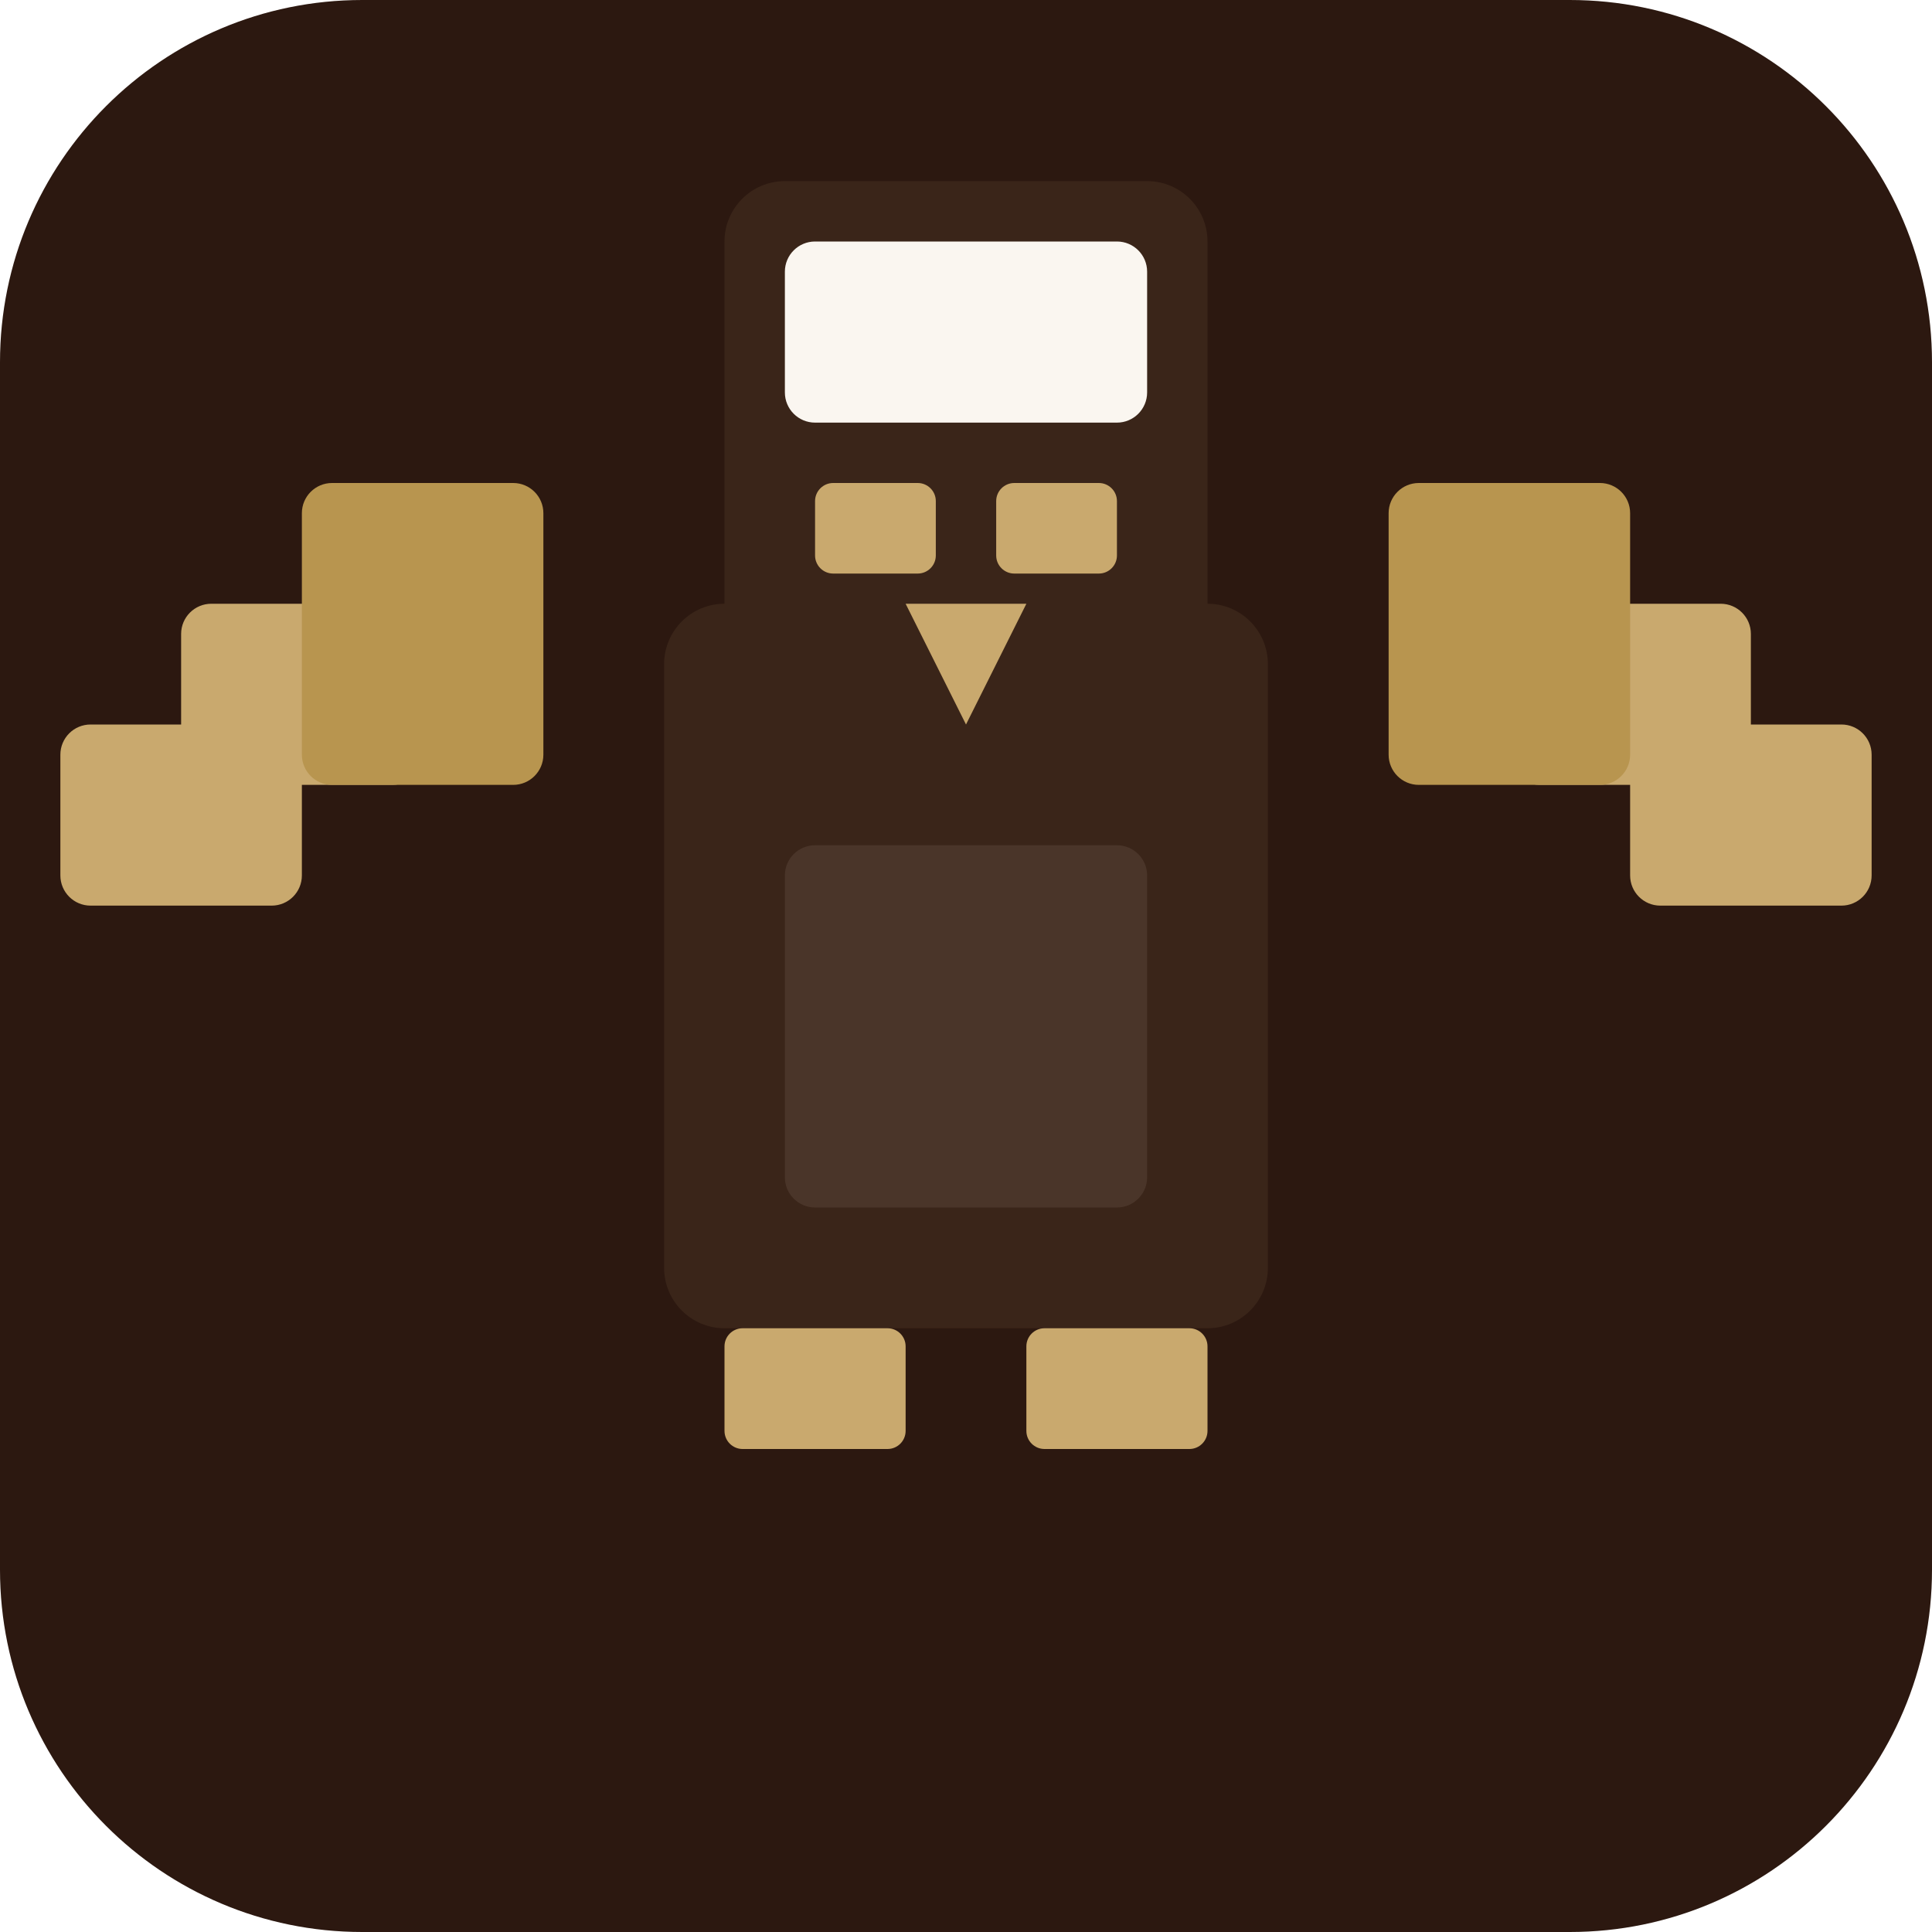
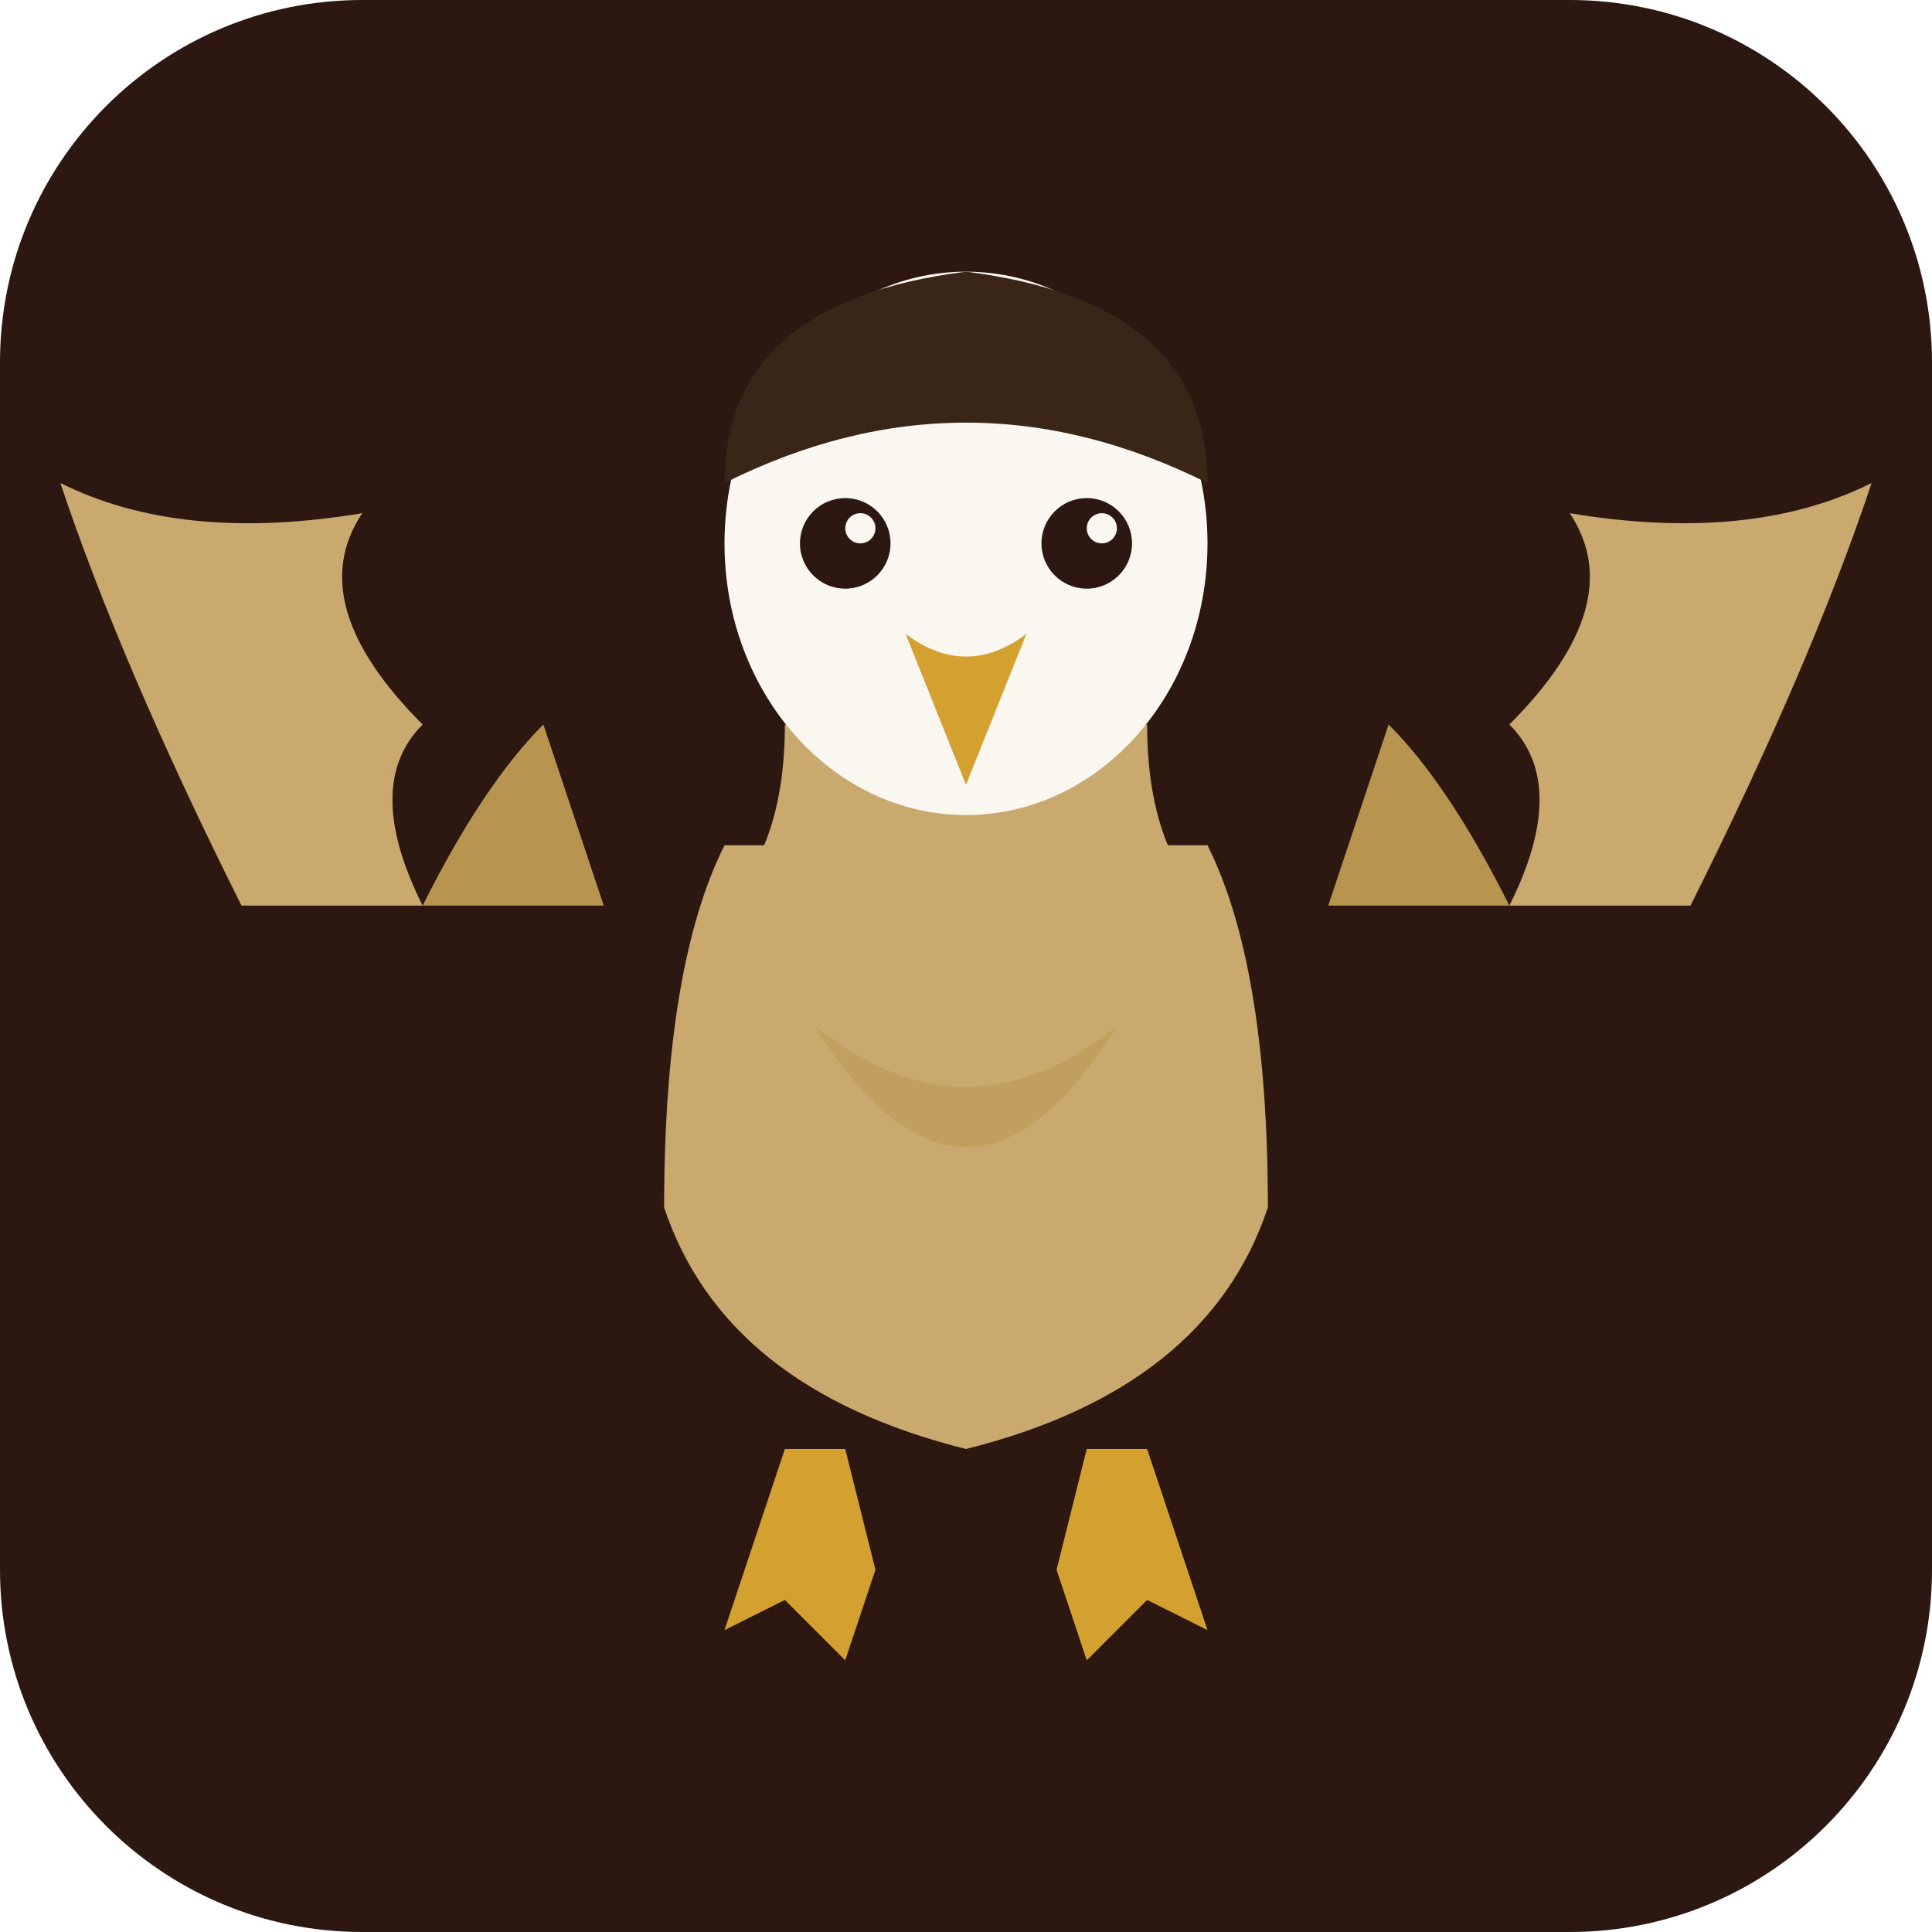
- <svg xmlns="http://www.w3.org/2000/svg" viewBox="0 0 32 32">
-   <rect width="32" height="32" rx="6" fill="#2C1810" />
-   <rect x="1" y="12" width="4" height="3" rx="0.5" fill="#C9A96E" />
-   <rect x="3" y="10" width="4" height="3" rx="0.5" fill="#C9A96E" />
-   <rect x="5" y="8" width="4" height="5" rx="0.5" fill="#B8954F" />
-   <rect x="27" y="12" width="4" height="3" rx="0.5" fill="#C9A96E" />
-   <rect x="25" y="10" width="4" height="3" rx="0.5" fill="#C9A96E" />
-   <rect x="23" y="8" width="4" height="5" rx="0.5" fill="#B8954F" />
-   <rect x="11" y="10" width="10" height="12" rx="1" fill="#3A2519" />
-   <rect x="13" y="14" width="6" height="6" rx="0.5" fill="#4A3529" />
-   <rect x="12" y="3" width="8" height="8" rx="1" fill="#3A2519" />
-   <rect x="13" y="4" width="6" height="3" rx="0.5" fill="#FAF6F0" />
-   <rect x="13.5" y="8" width="2" height="1.5" rx="0.3" fill="#C9A96E" />
-   <rect x="16.5" y="8" width="2" height="1.5" rx="0.3" fill="#C9A96E" />
-   <path d="M15,10 L16,12 L17,10 Z" fill="#C9A96E" />
-   <rect x="12" y="22" width="3" height="2" rx="0.3" fill="#C9A96E" />
-   <rect x="17" y="22" width="3" height="2" rx="0.3" fill="#C9A96E" />
+ <svg xmlns="http://www.w3.org/2000/svg" viewBox="0 0 64 64">
+   <rect width="64" height="64" rx="12" fill="#2C1810" />
+   <path d="M8,30 Q4,22 2,16 Q6,18 12,17 Q10,20 14,24 Q12,26 14,30 Z" fill="#C9A96E" />
+   <path d="M14,30 Q16,26 18,24 L20,30 Z" fill="#B8954F" />
+   <path d="M56,30 Q60,22 62,16 Q58,18 52,17 Q54,20 50,24 Q52,26 50,30 Z" fill="#C9A96E" />
+   <path d="M50,30 Q48,26 46,24 L44,30 Z" fill="#B8954F" />
+   <path d="M24,28 Q22,32 22,40 Q24,46 32,48 Q40,46 42,40 Q42,32 40,28 Z" fill="#C9A96E" />
+   <path d="M27,34 Q32,38 37,34 Q32,42 27,34 Z" fill="#B8954F" opacity="0.5" />
+   <path d="M26,24 Q26,28 24,30 L40,30 Q38,28 38,24 Z" fill="#C9A96E" />
+   <ellipse cx="32" cy="18" rx="8" ry="9" fill="#FAF6F0" />
+   <path d="M24,16 Q24,10 32,9 Q40,10 40,16 Q36,14 32,14 Q28,14 24,16 Z" fill="#3A2519" />
+   <circle cx="28" cy="18" r="1.5" fill="#2C1810" />
+   <circle cx="36" cy="18" r="1.5" fill="#2C1810" />
+   <circle cx="28.5" cy="17.5" r="0.5" fill="#FAF6F0" />
+   <circle cx="36.5" cy="17.5" r="0.5" fill="#FAF6F0" />
+   <path d="M30,21 L32,26 L34,21 Q32,22.5 30,21 Z" fill="#D4A030" />
+   <path d="M26,48 L24,54 L26,53 L28,55 L29,52 L28,48 Z" fill="#D4A030" />
+   <path d="M38,48 L40,54 L38,53 L36,55 L35,52 L36,48 Z" fill="#D4A030" />
</svg>
